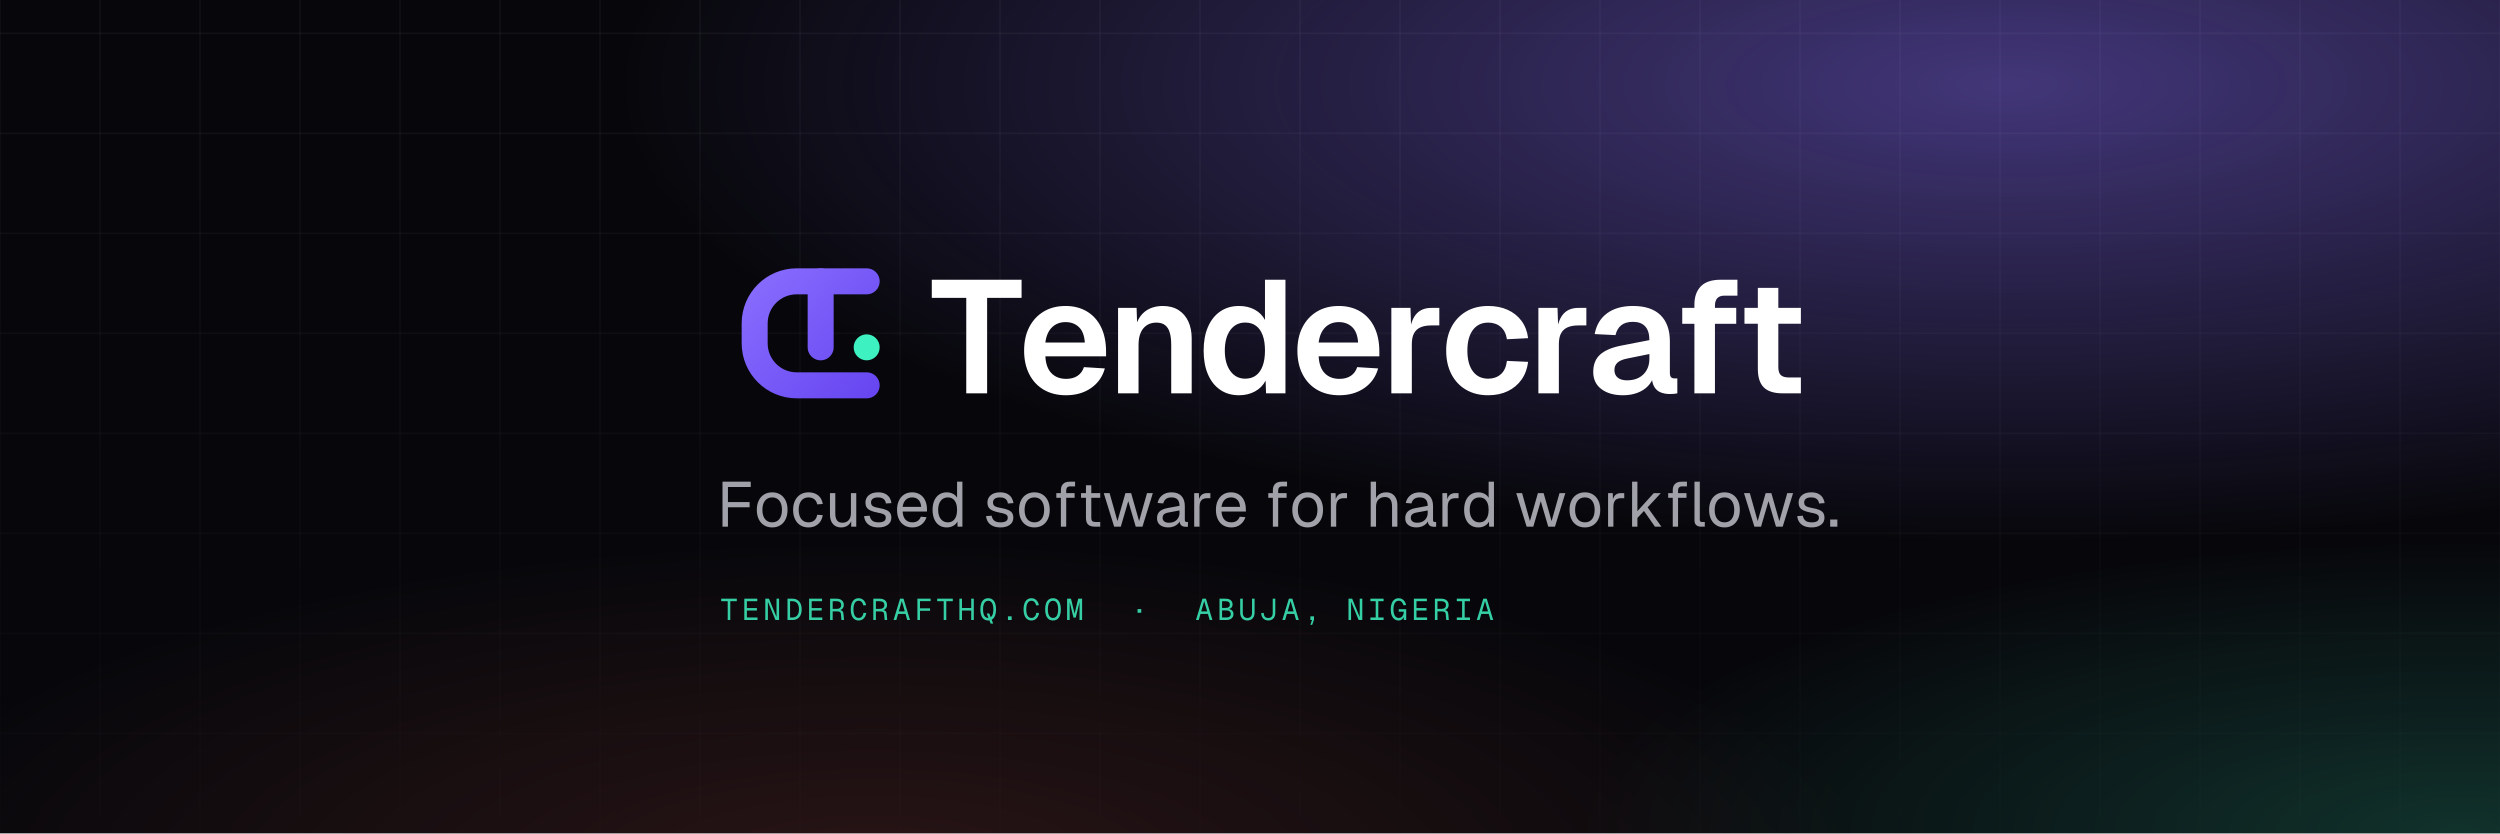
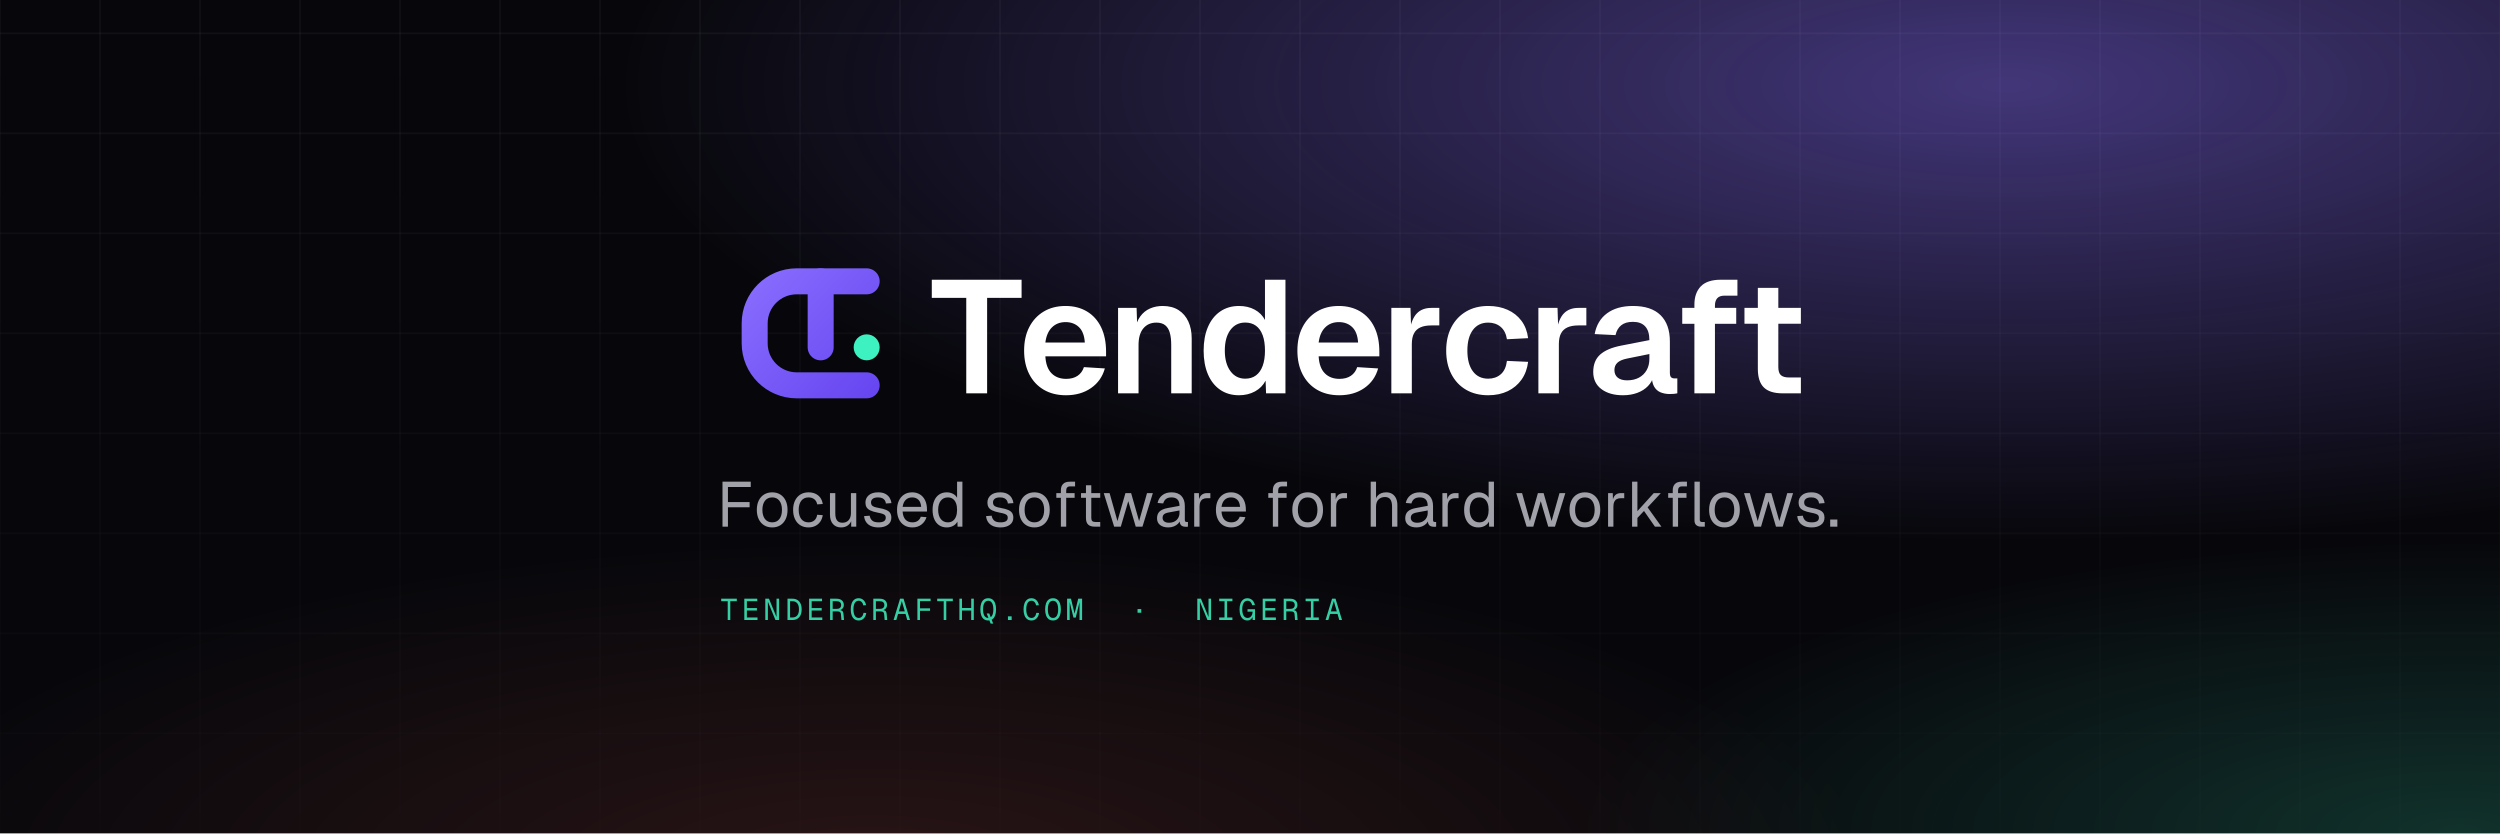
<svg xmlns="http://www.w3.org/2000/svg" viewBox="0 0 1500 500" width="1500" height="500">
  <defs>
    <linearGradient id="v" gradientUnits="userSpaceOnUse" x1="17" y1="17" x2="87" y2="83">
      <stop offset="0" stop-color="#8B70FF" />
      <stop offset="1" stop-color="#6544F0" />
    </linearGradient>
    <radialGradient id="g1" cx="0.8" cy="0.1" r="0.55">
      <stop offset="0" stop-color="#8B70FF" stop-opacity=".45" />
      <stop offset="1" stop-color="#8B70FF" stop-opacity="0" />
    </radialGradient>
    <radialGradient id="g2" cx="0.98" cy="1" r="0.35">
      <stop offset="0" stop-color="#3DF2C0" stop-opacity=".18" />
      <stop offset="1" stop-color="#3DF2C0" stop-opacity="0" />
    </radialGradient>
    <radialGradient id="g3" cx="0.35" cy="1.05" r="0.4">
      <stop offset="0" stop-color="#FF6B57" stop-opacity=".14" />
      <stop offset="1" stop-color="#FF6B57" stop-opacity="0" />
    </radialGradient>
    <linearGradient id="fade" x1="0" y1="0" x2="0" y2="1">
      <stop offset="0" stop-color="#fff" stop-opacity=".9" />
      <stop offset="1" stop-color="#fff" stop-opacity=".15" />
    </linearGradient>
    <mask id="m">
      <rect width="1500" height="500" fill="url(#fade)" />
    </mask>
  </defs>
  <rect width="1500" height="500" fill="#07070B" />
  <g stroke="#FFFFFF" stroke-opacity=".045" stroke-width="1" mask="url(#m)">
    <path d="M0 0V500" />
    <path d="M60 0V500" />
    <path d="M120 0V500" />
    <path d="M180 0V500" />
    <path d="M240 0V500" />
    <path d="M300 0V500" />
    <path d="M360 0V500" />
    <path d="M420 0V500" />
    <path d="M480 0V500" />
    <path d="M540 0V500" />
    <path d="M600 0V500" />
    <path d="M660 0V500" />
    <path d="M720 0V500" />
    <path d="M780 0V500" />
    <path d="M840 0V500" />
    <path d="M900 0V500" />
    <path d="M960 0V500" />
    <path d="M1020 0V500" />
    <path d="M1080 0V500" />
    <path d="M1140 0V500" />
    <path d="M1200 0V500" />
    <path d="M1260 0V500" />
    <path d="M1320 0V500" />
    <path d="M1380 0V500" />
    <path d="M1440 0V500" />
    <path d="M1500 0V500" />
    <path d="M0 20H1500" />
    <path d="M0 80H1500" />
    <path d="M0 140H1500" />
    <path d="M0 200H1500" />
    <path d="M0 260H1500" />
    <path d="M0 320H1500" />
    <path d="M0 380H1500" />
    <path d="M0 440H1500" />
  </g>
  <rect width="1500" height="500" fill="url(#g1)" />
  <rect width="1500" height="500" fill="url(#g2)" />
  <rect width="1500" height="500" fill="url(#g3)" />
  <g transform="translate(424 140) scale(1.2)" fill="none" stroke-linecap="round" stroke-linejoin="round">
    <path d="M80 24H45A21 21 0 0 0 24 45V55A21 21 0 0 0 45 76H80" stroke="url(#v)" stroke-width="13" />
    <path d="M57 24V57" stroke="url(#v)" stroke-width="13" />
    <circle cx="80" cy="57" r="6.5" fill="#3DF2C0" />
  </g>
  <path d="M579.754 236.0V178.707H559.075V167.84H612.951V178.707H592.272V236.0ZM639.562 237.152Q631.901 237.152 626.266 233.85Q620.63 230.547 617.549 224.509Q614.467 218.47 614.467 210.368Q614.467 202.266 617.549 196.275Q620.63 190.285 626.208 186.934Q631.786 183.584 639.331 183.584Q646.647 183.584 652.138 186.858Q657.629 190.131 660.634 196.275Q663.639 202.419 663.639 211.04V213.786H627.216Q627.581 220.563 630.893 223.942Q634.205 227.321 639.715 227.321Q643.824 227.321 646.541 225.488Q649.258 223.654 650.352 220.275L662.909 221.062Q660.855 228.493 654.643 232.822Q648.432 237.152 639.562 237.152ZM627.216 205.53H650.89Q650.506 199.29 647.366 196.275Q644.227 193.261 639.331 193.261Q634.397 193.261 631.181 196.419Q627.965 199.578 627.216 205.53ZM670.838 236.0V184.736H681.955L682.435 199.117L680.938 198.522Q681.744 193.165 684.125 189.891Q686.506 186.618 689.991 185.101Q693.475 183.584 697.603 183.584Q703.267 183.584 707.136 186.061Q711.005 188.538 713.011 192.906Q715.018 197.274 715.018 203.034V236.0H702.73V206.989Q702.73 202.669 701.894 199.683Q701.059 196.698 699.101 195.133Q697.142 193.568 693.84 193.568Q688.906 193.568 686.016 197.015Q683.127 200.461 683.127 206.989V236.0ZM743.414 237.152Q736.867 237.152 732.096 233.869Q727.325 230.586 724.752 224.576Q722.179 218.566 722.179 210.368Q722.179 202.17 724.771 196.16Q727.363 190.15 732.154 186.867Q736.944 183.584 743.414 183.584Q748.771 183.584 752.842 185.802Q756.912 188.019 758.986 191.994V167.84H771.274V236.0H759.638L759.35 228.397Q757.238 232.525 753.014 234.838Q748.79 237.152 743.414 237.152ZM747.12 227.206Q750.941 227.206 753.581 225.248Q756.221 223.29 757.603 219.517Q758.986 215.744 758.986 210.368Q758.986 204.877 757.603 201.133Q756.221 197.389 753.581 195.459Q750.941 193.53 747.12 193.53Q741.514 193.53 738.202 198.032Q734.89 202.534 734.89 210.368Q734.89 218.067 738.221 222.637Q741.552 227.206 747.12 227.206ZM803.53 237.152Q795.869 237.152 790.234 233.85Q784.598 230.547 781.517 224.509Q778.435 218.47 778.435 210.368Q778.435 202.266 781.517 196.275Q784.598 190.285 790.176 186.934Q795.754 183.584 803.299 183.584Q810.615 183.584 816.106 186.858Q821.597 190.131 824.602 196.275Q827.607 202.419 827.607 211.04V213.786H791.184Q791.549 220.563 794.861 223.942Q798.173 227.321 803.683 227.321Q807.792 227.321 810.509 225.488Q813.226 223.654 814.32 220.275L826.877 221.062Q824.823 228.493 818.611 232.822Q812.4 237.152 803.53 237.152ZM791.184 205.53H814.858Q814.474 199.29 811.334 196.275Q808.195 193.261 803.299 193.261Q798.365 193.261 795.149 196.419Q791.933 199.578 791.184 205.53ZM834.806 236.0V184.736H846.288L846.749 198.982L845.751 198.733Q846.903 191.36 850.099 188.048Q853.296 184.736 858.826 184.736H863.587V195.258H858.807Q854.851 195.258 852.269 196.419Q849.687 197.581 848.391 200.029Q847.095 202.477 847.095 206.47V236.0ZM892.925 237.152Q885.283 237.152 879.629 233.85Q873.974 230.547 870.845 224.509Q867.715 218.47 867.715 210.368Q867.715 202.266 870.845 196.275Q873.974 190.285 879.629 186.934Q885.283 183.584 892.925 183.584Q899.434 183.584 904.551 185.878Q909.667 188.173 912.874 192.474Q916.08 196.774 916.867 202.899L904.157 203.552Q903.408 198.656 900.394 196.112Q897.379 193.568 892.925 193.568Q886.992 193.568 883.709 198.013Q880.426 202.458 880.426 210.368Q880.426 218.317 883.709 222.761Q886.992 227.206 892.925 227.206Q897.418 227.206 900.451 224.576Q903.485 221.945 904.157 216.531L916.867 217.107Q916.119 223.232 912.951 227.734Q909.783 232.237 904.666 234.694Q899.549 237.152 892.925 237.152ZM923.03 236.0V184.736H934.512L934.973 198.982L933.975 198.733Q935.127 191.36 938.323 188.048Q941.52 184.736 947.05 184.736H951.811V195.258H947.031Q943.075 195.258 940.493 196.419Q937.911 197.581 936.615 200.029Q935.319 202.477 935.319 206.47V236.0ZM973.738 237.152Q965.75 237.152 960.845 233.466Q955.939 229.779 955.939 223.174Q955.939 216.493 960.067 212.768Q964.195 209.043 972.586 207.392L989.635 204.07Q989.635 198.598 987.13 195.853Q984.624 193.107 979.766 193.107Q975.293 193.107 972.739 195.152Q970.186 197.197 969.303 201.075L956.803 200.442Q958.282 192.358 964.243 187.971Q970.205 183.584 979.766 183.584Q990.711 183.584 996.317 189.085Q1001.923 194.586 1001.923 204.858V223.539Q1001.923 225.574 1002.624 226.313Q1003.325 227.053 1004.765 227.053H1006.397V236.0Q1005.821 236.173 1004.535 236.298Q1003.248 236.422 1001.943 236.422Q998.755 236.422 996.269 235.376Q993.782 234.33 992.4 231.824Q991.018 229.318 991.018 224.902L992.131 225.632Q991.306 229.011 988.79 231.632Q986.275 234.253 982.416 235.702Q978.557 237.152 973.738 237.152ZM976.272 228.205Q980.362 228.205 983.347 226.602Q986.333 224.998 987.984 222.09Q989.635 219.181 989.635 215.302V212.422L976.349 215.11Q972.279 215.917 970.464 217.616Q968.65 219.315 968.65 222.022Q968.65 224.96 970.637 226.582Q972.624 228.205 976.272 228.205ZM1016.641 236.0V182.763Q1016.641 175.806 1020.48 171.823Q1024.318 167.84 1032.428 167.84H1042.455V177.386H1034.727Q1031.751 177.386 1030.359 178.922Q1028.967 180.459 1028.967 183.386V236.0ZM1009.346 194.283V184.737H1041.735V194.283ZM1069.546 236.0Q1061.904 236.0 1058.304 232.467Q1054.704 228.934 1054.704 221.331V172.717H1066.992V220.141Q1066.992 223.75 1068.547 225.113Q1070.103 226.477 1073.309 226.477H1080.528V236.0ZM1046.678 194.259V184.736H1080.528V194.259Z" fill="#FFFFFF" />
  <path d="M433.496 316.0V289.02H450.444V292.212H435.13L436.764 290.54V302.928L435.13 301.256H449.76V304.372H435.13L436.764 302.7V316.0ZM463.326 316.456Q460.552 316.456 458.462 315.164Q456.372 313.872 455.232 311.497Q454.092 309.122 454.092 305.93Q454.092 302.7 455.232 300.344Q456.372 297.988 458.462 296.696Q460.552 295.404 463.326 295.404Q466.1 295.404 468.171 296.696Q470.242 297.988 471.382 300.344Q472.522 302.7 472.522 305.93Q472.522 309.122 471.382 311.497Q470.242 313.872 468.171 315.164Q466.1 316.456 463.326 316.456ZM463.326 313.416Q466.1 313.416 467.639 311.421Q469.178 309.426 469.178 305.93Q469.178 302.434 467.639 300.439Q466.1 298.444 463.326 298.444Q460.552 298.444 458.994 300.439Q457.436 302.434 457.436 305.93Q457.436 309.426 458.994 311.421Q460.552 313.416 463.326 313.416ZM485.1 316.456Q482.288 316.456 480.217 315.164Q478.146 313.872 477.006 311.497Q475.866 309.122 475.866 305.93Q475.866 302.738 477.006 300.382Q478.146 298.026 480.217 296.715Q482.288 295.404 485.1 295.404Q487.418 295.404 489.223 296.221Q491.028 297.038 492.168 298.596Q493.308 300.154 493.65 302.396L490.306 302.624Q489.964 300.61 488.558 299.527Q487.152 298.444 485.1 298.444Q482.326 298.444 480.768 300.439Q479.21 302.434 479.21 305.93Q479.21 309.426 480.768 311.421Q482.326 313.416 485.1 313.416Q487.152 313.416 488.558 312.276Q489.964 311.136 490.306 308.856L493.65 309.084Q493.308 311.326 492.168 312.979Q491.028 314.632 489.223 315.544Q487.418 316.456 485.1 316.456ZM504.594 316.456Q501.592 316.456 499.787 314.423Q497.982 312.39 497.982 308.818V295.86H501.174V307.944Q501.174 310.87 502.219 312.257Q503.264 313.644 505.43 313.644Q507.824 313.644 509.192 312.105Q510.56 310.566 510.56 307.868V295.86H513.752V316.0H510.712V311.022L511.206 311.288Q510.598 313.758 508.888 315.107Q507.178 316.456 504.594 316.456ZM527.166 316.456Q524.392 316.456 522.511 315.582Q520.63 314.708 519.623 313.169Q518.616 311.63 518.464 309.654L521.808 309.426Q522.112 311.25 523.309 312.333Q524.506 313.416 527.166 313.416Q529.218 313.416 530.339 312.751Q531.46 312.086 531.46 310.604Q531.46 309.806 531.099 309.274Q530.738 308.742 529.674 308.343Q528.61 307.944 526.558 307.564Q523.746 307.032 522.15 306.234Q520.554 305.436 519.908 304.296Q519.262 303.156 519.262 301.56Q519.262 298.862 521.257 297.133Q523.252 295.404 526.9 295.404Q529.56 295.404 531.251 296.335Q532.942 297.266 533.816 298.748Q534.69 300.23 534.88 301.864L531.536 302.092Q531.46 301.142 530.966 300.306Q530.472 299.47 529.484 298.957Q528.496 298.444 526.824 298.444Q524.658 298.444 523.632 299.28Q522.606 300.116 522.606 301.408Q522.606 302.396 523.005 303.023Q523.404 303.65 524.411 304.049Q525.418 304.448 527.166 304.752Q530.13 305.246 531.802 306.006Q533.474 306.766 534.139 307.887Q534.804 309.008 534.804 310.604Q534.804 313.378 532.657 314.917Q530.51 316.456 527.166 316.456ZM547.458 316.456Q544.608 316.456 542.537 315.164Q540.466 313.872 539.345 311.497Q538.224 309.122 538.224 305.93Q538.224 302.738 539.345 300.382Q540.466 298.026 542.499 296.715Q544.532 295.404 547.306 295.404Q549.928 295.404 551.942 296.639Q553.956 297.874 555.077 300.23Q556.198 302.586 556.198 305.968V306.918H541.568Q541.758 310.148 543.297 311.782Q544.836 313.416 547.458 313.416Q549.434 313.416 550.707 312.485Q551.98 311.554 552.474 310.034L555.894 310.3Q555.096 312.998 552.873 314.727Q550.65 316.456 547.458 316.456ZM541.568 304.106H552.702Q552.474 301.18 551.011 299.812Q549.548 298.444 547.306 298.444Q544.988 298.444 543.487 299.869Q541.986 301.294 541.568 304.106ZM568.054 316.456Q565.432 316.456 563.513 315.164Q561.594 313.872 560.568 311.516Q559.542 309.16 559.542 305.93Q559.542 302.7 560.568 300.344Q561.594 297.988 563.513 296.696Q565.432 295.404 568.054 295.404Q570.068 295.404 571.74 296.259Q573.412 297.114 574.248 298.672V289.02H577.44V316.0H574.552L574.438 312.96Q573.602 314.594 571.892 315.525Q570.182 316.456 568.054 316.456ZM568.7 313.416Q570.486 313.416 571.721 312.504Q572.956 311.592 573.602 309.901Q574.248 308.21 574.248 305.93Q574.248 303.574 573.602 301.902Q572.956 300.23 571.721 299.337Q570.486 298.444 568.7 298.444Q566.04 298.444 564.463 300.439Q562.886 302.434 562.886 305.93Q562.886 309.388 564.463 311.402Q566.04 313.416 568.7 313.416ZM600.354 316.456Q597.58 316.456 595.699 315.582Q593.818 314.708 592.811 313.169Q591.804 311.63 591.652 309.654L594.996 309.426Q595.3 311.25 596.497 312.333Q597.694 313.416 600.354 313.416Q602.406 313.416 603.527 312.751Q604.648 312.086 604.648 310.604Q604.648 309.806 604.287 309.274Q603.926 308.742 602.862 308.343Q601.798 307.944 599.746 307.564Q596.934 307.032 595.338 306.234Q593.742 305.436 593.096 304.296Q592.45 303.156 592.45 301.56Q592.45 298.862 594.445 297.133Q596.44 295.404 600.088 295.404Q602.748 295.404 604.439 296.335Q606.13 297.266 607.004 298.748Q607.878 300.23 608.068 301.864L604.724 302.092Q604.648 301.142 604.154 300.306Q603.66 299.47 602.672 298.957Q601.684 298.444 600.012 298.444Q597.846 298.444 596.82 299.28Q595.794 300.116 595.794 301.408Q595.794 302.396 596.193 303.023Q596.592 303.65 597.599 304.049Q598.606 304.448 600.354 304.752Q603.318 305.246 604.99 306.006Q606.662 306.766 607.327 307.887Q607.992 309.008 607.992 310.604Q607.992 313.378 605.845 314.917Q603.698 316.456 600.354 316.456ZM620.646 316.456Q617.872 316.456 615.782 315.164Q613.692 313.872 612.552 311.497Q611.412 309.122 611.412 305.93Q611.412 302.7 612.552 300.344Q613.692 297.988 615.782 296.696Q617.872 295.404 620.646 295.404Q623.42 295.404 625.491 296.696Q627.562 297.988 628.702 300.344Q629.842 302.7 629.842 305.93Q629.842 309.122 628.702 311.497Q627.562 313.872 625.491 315.164Q623.42 316.456 620.646 316.456ZM620.646 313.416Q623.42 313.416 624.959 311.421Q626.498 309.426 626.498 305.93Q626.498 302.434 624.959 300.439Q623.42 298.444 620.646 298.444Q617.872 298.444 616.314 300.439Q614.756 302.434 614.756 305.93Q614.756 309.426 616.314 311.421Q617.872 313.416 620.646 313.416ZM636.53 316.0V294.036Q636.53 291.794 637.822 290.407Q639.114 289.02 641.85 289.02H645.042V291.832H642.078Q640.9 291.832 640.311 292.478Q639.722 293.124 639.722 294.264V316.0ZM633.794 298.672V295.86H644.776V298.672ZM656.936 316.0Q654.2 316.0 652.889 314.746Q651.578 313.492 651.578 310.832V291.148H654.77V310.756Q654.77 312.124 655.378 312.656Q655.986 313.188 657.24 313.188H660.128V316.0ZM648.614 298.672V295.86H660.128V298.672ZM668.488 316.0 662.256 295.86H665.752L670.464 312.656L675.252 295.86H678.672L683.46 312.656L688.21 295.86H691.706L685.474 316.0H681.446L676.962 300.686L672.478 316.0ZM701.016 316.456Q697.9 316.456 696.057 315.012Q694.214 313.568 694.214 310.984Q694.214 308.4 695.734 306.918Q697.254 305.436 700.56 304.828L707.704 303.498Q707.704 300.952 706.507 299.698Q705.31 298.444 702.916 298.444Q700.826 298.444 699.61 299.375Q698.394 300.306 697.938 302.054L694.556 301.788Q695.126 298.938 697.311 297.171Q699.496 295.404 702.916 295.404Q706.792 295.404 708.844 297.589Q710.896 299.774 710.896 303.612V311.934Q710.896 312.618 711.143 312.903Q711.39 313.188 711.96 313.188H712.758V316.0Q712.606 316.038 712.264 316.057Q711.922 316.076 711.542 316.076Q710.174 316.076 709.319 315.639Q708.464 315.202 708.084 314.271Q707.704 313.34 707.704 311.82L708.084 311.896Q707.818 313.188 706.792 314.233Q705.766 315.278 704.246 315.867Q702.726 316.456 701.016 316.456ZM701.32 313.644Q703.334 313.644 704.759 312.865Q706.184 312.086 706.944 310.737Q707.704 309.388 707.704 307.716V306.272L701.168 307.488Q699.116 307.868 698.337 308.647Q697.558 309.426 697.558 310.68Q697.558 312.086 698.565 312.865Q699.572 313.644 701.32 313.644ZM716.52 316.0V295.86H719.332L719.484 300.952L719.18 300.838Q719.56 298.254 720.833 297.057Q722.106 295.86 724.234 295.86H726.21V298.9H724.272Q722.752 298.9 721.745 299.451Q720.738 300.002 720.225 301.085Q719.712 302.168 719.712 303.84V316.0ZM738.788 316.456Q735.938 316.456 733.867 315.164Q731.796 313.872 730.675 311.497Q729.554 309.122 729.554 305.93Q729.554 302.738 730.675 300.382Q731.796 298.026 733.829 296.715Q735.862 295.404 738.636 295.404Q741.258 295.404 743.272 296.639Q745.286 297.874 746.407 300.23Q747.528 302.586 747.528 305.968V306.918H732.898Q733.088 310.148 734.627 311.782Q736.166 313.416 738.788 313.416Q740.764 313.416 742.037 312.485Q743.31 311.554 743.804 310.034L747.224 310.3Q746.426 312.998 744.203 314.727Q741.98 316.456 738.788 316.456ZM732.898 304.106H744.032Q743.804 301.18 742.341 299.812Q740.878 298.444 738.636 298.444Q736.318 298.444 734.817 299.869Q733.316 301.294 732.898 304.106ZM763.716 316.0V294.036Q763.716 291.794 765.008 290.407Q766.3 289.02 769.036 289.02H772.228V291.832H769.264Q768.086 291.832 767.497 292.478Q766.908 293.124 766.908 294.264V316.0ZM760.98 298.672V295.86H771.962V298.672ZM784.616 316.456Q781.842 316.456 779.752 315.164Q777.662 313.872 776.522 311.497Q775.382 309.122 775.382 305.93Q775.382 302.7 776.522 300.344Q777.662 297.988 779.752 296.696Q781.842 295.404 784.616 295.404Q787.39 295.404 789.461 296.696Q791.532 297.988 792.672 300.344Q793.812 302.7 793.812 305.93Q793.812 309.122 792.672 311.497Q791.532 313.872 789.461 315.164Q787.39 316.456 784.616 316.456ZM784.616 313.416Q787.39 313.416 788.929 311.421Q790.468 309.426 790.468 305.93Q790.468 302.434 788.929 300.439Q787.39 298.444 784.616 298.444Q781.842 298.444 780.284 300.439Q778.726 302.434 778.726 305.93Q778.726 309.426 780.284 311.421Q781.842 313.416 784.616 313.416ZM798.524 316.0V295.86H801.336L801.488 300.952L801.184 300.838Q801.564 298.254 802.837 297.057Q804.11 295.86 806.238 295.86H808.214V298.9H806.276Q804.756 298.9 803.749 299.451Q802.742 300.002 802.229 301.085Q801.716 302.168 801.716 303.84V316.0ZM822.426 316.0V289.02H825.618V300.306L825.238 300.23Q825.618 298.558 826.53 297.494Q827.442 296.43 828.772 295.917Q830.102 295.404 831.698 295.404Q833.864 295.404 835.365 296.373Q836.866 297.342 837.645 299.071Q838.424 300.8 838.424 303.042V316.0H835.232V303.954Q835.232 301.028 834.187 299.622Q833.142 298.216 831.014 298.216Q828.582 298.216 827.1 299.698Q825.618 301.18 825.618 303.992V316.0ZM849.938 316.456Q846.822 316.456 844.979 315.012Q843.136 313.568 843.136 310.984Q843.136 308.4 844.656 306.918Q846.176 305.436 849.482 304.828L856.626 303.498Q856.626 300.952 855.429 299.698Q854.232 298.444 851.838 298.444Q849.748 298.444 848.532 299.375Q847.316 300.306 846.86 302.054L843.478 301.788Q844.048 298.938 846.233 297.171Q848.418 295.404 851.838 295.404Q855.714 295.404 857.766 297.589Q859.818 299.774 859.818 303.612V311.934Q859.818 312.618 860.065 312.903Q860.312 313.188 860.882 313.188H861.68V316.0Q861.528 316.038 861.186 316.057Q860.844 316.076 860.464 316.076Q859.096 316.076 858.241 315.639Q857.386 315.202 857.006 314.271Q856.626 313.34 856.626 311.82L857.006 311.896Q856.74 313.188 855.714 314.233Q854.688 315.278 853.168 315.867Q851.648 316.456 849.938 316.456ZM850.242 313.644Q852.256 313.644 853.681 312.865Q855.106 312.086 855.866 310.737Q856.626 309.388 856.626 307.716V306.272L850.09 307.488Q848.038 307.868 847.259 308.647Q846.48 309.426 846.48 310.68Q846.48 312.086 847.487 312.865Q848.494 313.644 850.242 313.644ZM865.442 316.0V295.86H868.254L868.406 300.952L868.102 300.838Q868.482 298.254 869.755 297.057Q871.028 295.86 873.156 295.86H875.132V298.9H873.194Q871.674 298.9 870.667 299.451Q869.66 300.002 869.147 301.085Q868.634 302.168 868.634 303.84V316.0ZM886.988 316.456Q884.366 316.456 882.447 315.164Q880.528 313.872 879.502 311.516Q878.476 309.16 878.476 305.93Q878.476 302.7 879.502 300.344Q880.528 297.988 882.447 296.696Q884.366 295.404 886.988 295.404Q889.002 295.404 890.674 296.259Q892.346 297.114 893.182 298.672V289.02H896.374V316.0H893.486L893.372 312.96Q892.536 314.594 890.826 315.525Q889.116 316.456 886.988 316.456ZM887.634 313.416Q889.42 313.416 890.655 312.504Q891.89 311.592 892.536 309.901Q893.182 308.21 893.182 305.93Q893.182 303.574 892.536 301.902Q891.89 300.23 890.655 299.337Q889.42 298.444 887.634 298.444Q884.974 298.444 883.397 300.439Q881.82 302.434 881.82 305.93Q881.82 309.388 883.397 311.402Q884.974 313.416 887.634 313.416ZM915.982 316.0 909.75 295.86H913.246L917.958 312.656L922.746 295.86H926.166L930.954 312.656L935.704 295.86H939.2L932.968 316.0H928.94L924.456 300.686L919.972 316.0ZM950.942 316.456Q948.168 316.456 946.078 315.164Q943.988 313.872 942.848 311.497Q941.708 309.122 941.708 305.93Q941.708 302.7 942.848 300.344Q943.988 297.988 946.078 296.696Q948.168 295.404 950.942 295.404Q953.716 295.404 955.787 296.696Q957.858 297.988 958.998 300.344Q960.138 302.7 960.138 305.93Q960.138 309.122 958.998 311.497Q957.858 313.872 955.787 315.164Q953.716 316.456 950.942 316.456ZM950.942 313.416Q953.716 313.416 955.255 311.421Q956.794 309.426 956.794 305.93Q956.794 302.434 955.255 300.439Q953.716 298.444 950.942 298.444Q948.168 298.444 946.61 300.439Q945.052 302.434 945.052 305.93Q945.052 309.426 946.61 311.421Q948.168 313.416 950.942 313.416ZM964.85 316.0V295.86H967.662L967.814 300.952L967.51 300.838Q967.89 298.254 969.163 297.057Q970.436 295.86 972.564 295.86H974.54V298.9H972.602Q971.082 298.9 970.075 299.451Q969.068 300.002 968.555 301.085Q968.042 302.168 968.042 303.84V316.0ZM979.252 316.0V289.02H982.444V306.69L992.248 295.86H996.504L988.562 304.41L996.846 316.0H992.97L986.396 306.576L982.444 310.756V316.0ZM1003.648 316.0V294.036Q1003.648 291.794 1004.94 290.407Q1006.232 289.02 1008.968 289.02H1012.16V291.832H1009.196Q1008.018 291.832 1007.429 292.478Q1006.84 293.124 1006.84 294.264V316.0ZM1000.912 298.672V295.86H1011.894V298.672ZM1020.634 316.0Q1018.886 316.0 1017.784 315.088Q1016.682 314.176 1016.682 312.2V289.02H1019.874V311.934Q1019.874 312.542 1020.197 312.865Q1020.52 313.188 1021.128 313.188H1022.876V316.0ZM1034.694 316.456Q1031.92 316.456 1029.83 315.164Q1027.74 313.872 1026.6 311.497Q1025.46 309.122 1025.46 305.93Q1025.46 302.7 1026.6 300.344Q1027.74 297.988 1029.83 296.696Q1031.92 295.404 1034.694 295.404Q1037.468 295.404 1039.539 296.696Q1041.61 297.988 1042.75 300.344Q1043.89 302.7 1043.89 305.93Q1043.89 309.122 1042.75 311.497Q1041.61 313.872 1039.539 315.164Q1037.468 316.456 1034.694 316.456ZM1034.694 313.416Q1037.468 313.416 1039.007 311.421Q1040.546 309.426 1040.546 305.93Q1040.546 302.434 1039.007 300.439Q1037.468 298.444 1034.694 298.444Q1031.92 298.444 1030.362 300.439Q1028.804 302.434 1028.804 305.93Q1028.804 309.426 1030.362 311.421Q1031.92 313.416 1034.694 313.416ZM1052.63 316.0 1046.398 295.86H1049.894L1054.606 312.656L1059.394 295.86H1062.814L1067.602 312.656L1072.352 295.86H1075.848L1069.616 316.0H1065.588L1061.104 300.686L1056.62 316.0ZM1087.058 316.456Q1084.284 316.456 1082.403 315.582Q1080.522 314.708 1079.515 313.169Q1078.508 311.63 1078.356 309.654L1081.7 309.426Q1082.004 311.25 1083.201 312.333Q1084.398 313.416 1087.058 313.416Q1089.11 313.416 1090.231 312.751Q1091.352 312.086 1091.352 310.604Q1091.352 309.806 1090.991 309.274Q1090.63 308.742 1089.566 308.343Q1088.502 307.944 1086.45 307.564Q1083.638 307.032 1082.042 306.234Q1080.446 305.436 1079.8 304.296Q1079.154 303.156 1079.154 301.56Q1079.154 298.862 1081.149 297.133Q1083.144 295.404 1086.792 295.404Q1089.452 295.404 1091.143 296.335Q1092.834 297.266 1093.708 298.748Q1094.582 300.23 1094.772 301.864L1091.428 302.092Q1091.352 301.142 1090.858 300.306Q1090.364 299.47 1089.376 298.957Q1088.388 298.444 1086.716 298.444Q1084.55 298.444 1083.524 299.28Q1082.498 300.116 1082.498 301.408Q1082.498 302.396 1082.897 303.023Q1083.296 303.65 1084.303 304.049Q1085.31 304.448 1087.058 304.752Q1090.022 305.246 1091.694 306.006Q1093.366 306.766 1094.031 307.887Q1094.696 309.008 1094.696 310.604Q1094.696 313.378 1092.549 314.917Q1090.402 316.456 1087.058 316.456ZM1098.116 316.0V311.706H1102.41V316.0Z" fill="#A1A1AA" />
-   <path d="M436.626 372.0V360.732H432.72V359.22H442.08V360.732H438.174V372.0ZM446.58 372.0V359.22H454.356V360.732H448.128V364.854H454.14V366.33H448.128V370.488H454.5V372.0ZM459.18 372.0V359.22H461.376L466.182 370.902L465.912 370.956V359.22H467.46V372.0H465.264L460.458 360.318L460.728 360.246V372.0ZM472.5 372.0V359.22H475.524Q477.18 359.22 478.413 359.967Q479.646 360.714 480.321 362.145Q480.996 363.576 480.996 365.628Q480.996 367.68 480.321 369.102Q479.646 370.524 478.413 371.262Q477.18 372.0 475.524 372.0ZM474.048 370.488H475.434Q477.306 370.488 478.341 369.273Q479.376 368.058 479.376 365.628Q479.376 363.198 478.341 361.965Q477.306 360.732 475.434 360.732H474.048ZM485.46 372.0V359.22H493.236V360.732H487.008V364.854H493.02V366.33H487.008V370.488H493.38V372.0ZM498.06 372.0V359.22H501.948Q503.964 359.22 505.134 360.237Q506.304 361.254 506.304 363.036Q506.304 363.936 505.89 364.629Q505.476 365.322 504.828 365.718Q504.18 366.114 503.496 366.168L503.424 365.952Q504.702 366.024 505.341 366.564Q505.98 367.104 506.088 368.328L506.412 372.0H504.864L504.558 368.526Q504.504 367.932 504.279 367.563Q504.054 367.194 503.577 367.023Q503.1 366.852 502.272 366.852H499.608V372.0ZM499.608 365.34H501.948Q503.28 365.34 503.982 364.737Q504.684 364.134 504.684 363.036Q504.684 361.92 503.982 361.326Q503.28 360.732 501.948 360.732H499.608ZM515.196 372.288Q513.666 372.288 512.604 371.478Q511.542 370.668 510.993 369.174Q510.444 367.68 510.444 365.628Q510.444 363.558 510.993 362.064Q511.542 360.57 512.604 359.751Q513.666 358.932 515.196 358.932Q516.888 358.932 518.076 360.039Q519.264 361.146 519.66 363.126L518.004 363.234Q517.698 361.848 516.951 361.146Q516.204 360.444 515.196 360.444Q514.17 360.444 513.477 361.047Q512.784 361.65 512.424 362.811Q512.064 363.972 512.064 365.628Q512.064 367.266 512.424 368.418Q512.784 369.57 513.477 370.173Q514.17 370.776 515.196 370.776Q516.312 370.776 517.086 370.002Q517.86 369.228 518.13 367.698L519.768 367.788Q519.426 369.894 518.22 371.091Q517.014 372.288 515.196 372.288ZM523.98 372.0V359.22H527.868Q529.884 359.22 531.054 360.237Q532.224 361.254 532.224 363.036Q532.224 363.936 531.81 364.629Q531.396 365.322 530.748 365.718Q530.1 366.114 529.416 366.168L529.344 365.952Q530.622 366.024 531.261 366.564Q531.9 367.104 532.008 368.328L532.332 372.0H530.784L530.478 368.526Q530.424 367.932 530.199 367.563Q529.974 367.194 529.497 367.023Q529.02 366.852 528.192 366.852H525.528V372.0ZM525.528 365.34H527.868Q529.2 365.34 529.902 364.737Q530.604 364.134 530.604 363.036Q530.604 361.92 529.902 361.326Q529.2 360.732 527.868 360.732H525.528ZM536.148 372.0 540.036 359.22H542.124L546.012 372.0H544.356L541.08 360.624L537.804 372.0ZM538.11 368.364 538.65 366.852H543.51L544.05 368.364ZM550.44 372.0V359.22H558.36V360.696H551.268L551.988 359.958V365.016H558.036V366.492H551.988V372.0ZM566.226 372.0V360.732H562.32V359.22H571.68V360.732H567.774V372.0ZM575.64 372.0V359.22H577.188V365.43L576.396 364.818H583.524L582.732 365.43V359.22H584.28V372.0H582.732V365.718L583.524 366.33H576.396L577.188 365.718V372.0ZM594.36 374.142 592.02 368.076H593.568L595.908 374.142ZM592.92 372.288Q591.408 372.288 590.355 371.514Q589.302 370.74 588.753 369.246Q588.204 367.752 588.204 365.628Q588.204 363.468 588.753 361.974Q589.302 360.48 590.355 359.706Q591.408 358.932 592.92 358.932Q594.432 358.932 595.485 359.706Q596.538 360.48 597.087 361.974Q597.636 363.468 597.636 365.628Q597.636 367.752 597.087 369.246Q596.538 370.74 595.485 371.514Q594.432 372.288 592.92 372.288ZM592.92 370.776Q593.658 370.776 594.234 370.443Q594.81 370.11 595.206 369.453Q595.602 368.796 595.809 367.842Q596.016 366.888 596.016 365.628Q596.016 363.954 595.656 362.793Q595.296 361.632 594.603 361.038Q593.91 360.444 592.92 360.444Q591.93 360.444 591.237 361.038Q590.544 361.632 590.184 362.793Q589.824 363.954 589.824 365.628Q589.824 367.302 590.184 368.454Q590.544 369.606 591.237 370.191Q591.93 370.776 592.92 370.776ZM604.764 372.0V369.804H606.996V372.0ZM618.876 372.288Q617.346 372.288 616.284 371.478Q615.222 370.668 614.673 369.174Q614.124 367.68 614.124 365.628Q614.124 363.558 614.673 362.064Q615.222 360.57 616.284 359.751Q617.346 358.932 618.876 358.932Q620.568 358.932 621.756 360.039Q622.944 361.146 623.34 363.126L621.684 363.234Q621.378 361.848 620.631 361.146Q619.884 360.444 618.876 360.444Q617.85 360.444 617.157 361.047Q616.464 361.65 616.104 362.811Q615.744 363.972 615.744 365.628Q615.744 367.266 616.104 368.418Q616.464 369.57 617.157 370.173Q617.85 370.776 618.876 370.776Q619.992 370.776 620.766 370.002Q621.54 369.228 621.81 367.698L623.448 367.788Q623.106 369.894 621.9 371.091Q620.694 372.288 618.876 372.288ZM631.8 372.288Q630.288 372.288 629.235 371.514Q628.182 370.74 627.633 369.246Q627.084 367.752 627.084 365.628Q627.084 363.468 627.633 361.974Q628.182 360.48 629.235 359.706Q630.288 358.932 631.8 358.932Q633.312 358.932 634.365 359.706Q635.418 360.48 635.967 361.974Q636.516 363.468 636.516 365.628Q636.516 367.752 635.967 369.246Q635.418 370.74 634.365 371.514Q633.312 372.288 631.8 372.288ZM631.8 370.776Q632.79 370.776 633.483 370.191Q634.176 369.606 634.536 368.454Q634.896 367.302 634.896 365.628Q634.896 363.954 634.536 362.793Q634.176 361.632 633.483 361.038Q632.79 360.444 631.8 360.444Q630.81 360.444 630.117 361.038Q629.424 361.632 629.064 362.793Q628.704 363.954 628.704 365.628Q628.704 367.302 629.064 368.454Q629.424 369.606 630.117 370.191Q630.81 370.776 631.8 370.776ZM644.076 370.56 641.664 360.66H641.808V372.0H640.26V359.22H642.6L645.12 369.732H644.4L646.92 359.22H649.26V372.0H647.712V360.66H647.856L645.444 370.56ZM682.524 367.626V365.43H684.756V367.626ZM717.588 372.0 721.476 359.22H723.564L727.452 372.0H725.796L722.52 360.624L719.244 372.0ZM719.55 368.364 720.09 366.852H724.95L725.49 368.364ZM731.7 372.0V359.22H735.3Q737.406 359.22 738.477 360.156Q739.548 361.092 739.548 362.712Q739.548 363.504 739.17 364.134Q738.792 364.764 738.108 365.124Q737.424 365.484 736.524 365.484V365.376Q737.64 365.376 738.441 365.754Q739.242 366.132 739.665 366.816Q740.088 367.5 740.088 368.436Q740.088 370.092 738.936 371.046Q737.784 372.0 735.75 372.0ZM733.248 370.488H735.768Q737.154 370.488 737.811 369.948Q738.468 369.408 738.468 368.436Q738.468 367.41 737.784 366.834Q737.1 366.258 735.768 366.258H733.248ZM733.248 364.746H735.372Q736.704 364.746 737.316 364.224Q737.928 363.702 737.928 362.748Q737.928 361.776 737.316 361.254Q736.704 360.732 735.372 360.732H733.248ZM748.44 372.288Q746.424 372.288 745.272 371.01Q744.12 369.732 744.12 367.536V359.22H745.668V367.536Q745.668 369.12 746.379 369.948Q747.09 370.776 748.44 370.776Q749.79 370.776 750.501 369.948Q751.212 369.12 751.212 367.536V359.22H752.76V367.536Q752.76 369.732 751.608 371.01Q750.456 372.288 748.44 372.288ZM760.95 372.288Q759.69 372.288 758.754 371.748Q757.818 371.208 757.287 370.209Q756.756 369.21 756.72 367.86L758.232 367.716Q758.286 369.264 758.952 370.02Q759.618 370.776 760.95 370.776Q762.282 370.776 762.957 370.011Q763.632 369.246 763.632 367.716V359.22H765.18V367.716Q765.18 369.84 764.046 371.064Q762.912 372.288 760.95 372.288ZM769.428 372.0 773.316 359.22H775.404L779.292 372.0H777.636L774.36 360.624L771.084 372.0ZM771.39 368.364 771.93 366.852H776.79L777.33 368.364ZM786.24 374.916 787.212 372.0H786.24V369.804H788.4V371.82L787.32 374.916ZM809.1 372.0V359.22H811.296L816.102 370.902L815.832 370.956V359.22H817.38V372.0H815.184L810.378 360.318L810.648 360.246V372.0ZM822.24 372.0V370.488H825.426V360.732H822.24V359.22H830.16V360.732H826.974V370.488H830.16V372.0ZM839.124 372.288Q837.774 372.288 836.721 371.541Q835.668 370.794 835.056 369.309Q834.444 367.824 834.444 365.628Q834.444 363.558 835.011 362.064Q835.578 360.57 836.64 359.751Q837.702 358.932 839.196 358.932Q840.366 358.932 841.275 359.454Q842.184 359.976 842.796 360.903Q843.408 361.83 843.678 363.036L842.058 363.144Q841.752 361.956 841.041 361.2Q840.33 360.444 839.196 360.444Q838.206 360.444 837.504 361.047Q836.802 361.65 836.433 362.811Q836.064 363.972 836.064 365.628Q836.064 367.266 836.442 368.418Q836.82 369.57 837.531 370.173Q838.242 370.776 839.268 370.776Q840.186 370.776 840.843 370.299Q841.5 369.822 841.878 368.967Q842.256 368.112 842.292 367.014H839.232V365.538H843.732V372.0H842.292L842.22 368.976L842.652 369.12Q842.4 370.038 841.959 370.758Q841.518 371.478 840.825 371.883Q840.132 372.288 839.124 372.288ZM848.34 372.0V359.22H856.116V360.732H849.888V364.854H855.9V366.33H849.888V370.488H856.26V372.0ZM860.94 372.0V359.22H864.828Q866.844 359.22 868.014 360.237Q869.184 361.254 869.184 363.036Q869.184 363.936 868.77 364.629Q868.356 365.322 867.708 365.718Q867.06 366.114 866.376 366.168L866.304 365.952Q867.582 366.024 868.221 366.564Q868.86 367.104 868.968 368.328L869.292 372.0H867.744L867.438 368.526Q867.384 367.932 867.159 367.563Q866.934 367.194 866.457 367.023Q865.98 366.852 865.152 366.852H862.488V372.0ZM862.488 365.34H864.828Q866.16 365.34 866.862 364.737Q867.564 364.134 867.564 363.036Q867.564 361.92 866.862 361.326Q866.16 360.732 864.828 360.732H862.488ZM874.08 372.0V370.488H877.266V360.732H874.08V359.22H882V360.732H878.814V370.488H882V372.0ZM886.068 372.0 889.956 359.22H892.044L895.932 372.0H894.276L891 360.624L887.724 372.0ZM888.03 368.364 888.57 366.852H893.43L893.97 368.364Z" fill="#3DF2C0" fill-opacity=".85" />
+   <path d="M436.626 372.0V360.732H432.72V359.22H442.08V360.732H438.174V372.0ZM446.58 372.0V359.22H454.356V360.732H448.128V364.854H454.14V366.33H448.128V370.488H454.5V372.0ZM459.18 372.0V359.22H461.376L466.182 370.902L465.912 370.956V359.22H467.46V372.0H465.264L460.458 360.318L460.728 360.246V372.0ZM472.5 372.0V359.22H475.524Q477.18 359.22 478.413 359.967Q479.646 360.714 480.321 362.145Q480.996 363.576 480.996 365.628Q480.996 367.68 480.321 369.102Q479.646 370.524 478.413 371.262Q477.18 372.0 475.524 372.0ZM474.048 370.488H475.434Q477.306 370.488 478.341 369.273Q479.376 368.058 479.376 365.628Q479.376 363.198 478.341 361.965Q477.306 360.732 475.434 360.732H474.048ZM485.46 372.0V359.22H493.236V360.732H487.008V364.854H493.02V366.33H487.008V370.488H493.38V372.0ZM498.06 372.0V359.22H501.948Q503.964 359.22 505.134 360.237Q506.304 361.254 506.304 363.036Q506.304 363.936 505.89 364.629Q505.476 365.322 504.828 365.718Q504.18 366.114 503.496 366.168L503.424 365.952Q504.702 366.024 505.341 366.564Q505.98 367.104 506.088 368.328L506.412 372.0H504.864L504.558 368.526Q504.504 367.932 504.279 367.563Q504.054 367.194 503.577 367.023Q503.1 366.852 502.272 366.852H499.608V372.0ZM499.608 365.34H501.948Q503.28 365.34 503.982 364.737Q504.684 364.134 504.684 363.036Q504.684 361.92 503.982 361.326Q503.28 360.732 501.948 360.732H499.608ZM515.196 372.288Q513.666 372.288 512.604 371.478Q511.542 370.668 510.993 369.174Q510.444 367.68 510.444 365.628Q510.444 363.558 510.993 362.064Q511.542 360.57 512.604 359.751Q513.666 358.932 515.196 358.932Q516.888 358.932 518.076 360.039Q519.264 361.146 519.66 363.126L518.004 363.234Q517.698 361.848 516.951 361.146Q516.204 360.444 515.196 360.444Q514.17 360.444 513.477 361.047Q512.784 361.65 512.424 362.811Q512.064 363.972 512.064 365.628Q512.064 367.266 512.424 368.418Q512.784 369.57 513.477 370.173Q514.17 370.776 515.196 370.776Q516.312 370.776 517.086 370.002Q517.86 369.228 518.13 367.698L519.768 367.788Q519.426 369.894 518.22 371.091Q517.014 372.288 515.196 372.288ZM523.98 372.0V359.22H527.868Q529.884 359.22 531.054 360.237Q532.224 361.254 532.224 363.036Q532.224 363.936 531.81 364.629Q531.396 365.322 530.748 365.718Q530.1 366.114 529.416 366.168L529.344 365.952Q530.622 366.024 531.261 366.564Q531.9 367.104 532.008 368.328L532.332 372.0H530.784L530.478 368.526Q530.424 367.932 530.199 367.563Q529.974 367.194 529.497 367.023Q529.02 366.852 528.192 366.852H525.528V372.0ZM525.528 365.34H527.868Q529.2 365.34 529.902 364.737Q530.604 364.134 530.604 363.036Q530.604 361.92 529.902 361.326Q529.2 360.732 527.868 360.732H525.528ZM536.148 372.0 540.036 359.22H542.124L546.012 372.0H544.356L541.08 360.624L537.804 372.0ZM538.11 368.364 538.65 366.852H543.51L544.05 368.364ZM550.44 372.0V359.22H558.36V360.696H551.268L551.988 359.958V365.016H558.036V366.492H551.988V372.0ZM566.226 372.0V360.732H562.32V359.22H571.68V360.732H567.774V372.0ZM575.64 372.0V359.22H577.188V365.43L576.396 364.818H583.524L582.732 365.43V359.22H584.28V372.0H582.732V365.718L583.524 366.33H576.396L577.188 365.718V372.0ZM594.36 374.142 592.02 368.076H593.568L595.908 374.142ZM592.92 372.288Q591.408 372.288 590.355 371.514Q589.302 370.74 588.753 369.246Q588.204 367.752 588.204 365.628Q588.204 363.468 588.753 361.974Q589.302 360.48 590.355 359.706Q591.408 358.932 592.92 358.932Q594.432 358.932 595.485 359.706Q596.538 360.48 597.087 361.974Q597.636 363.468 597.636 365.628Q597.636 367.752 597.087 369.246Q596.538 370.74 595.485 371.514Q594.432 372.288 592.92 372.288ZM592.92 370.776Q593.658 370.776 594.234 370.443Q594.81 370.11 595.206 369.453Q595.602 368.796 595.809 367.842Q596.016 366.888 596.016 365.628Q596.016 363.954 595.656 362.793Q595.296 361.632 594.603 361.038Q593.91 360.444 592.92 360.444Q591.93 360.444 591.237 361.038Q590.544 361.632 590.184 362.793Q589.824 363.954 589.824 365.628Q589.824 367.302 590.184 368.454Q590.544 369.606 591.237 370.191Q591.93 370.776 592.92 370.776ZM604.764 372.0V369.804H606.996V372.0ZM618.876 372.288Q617.346 372.288 616.284 371.478Q615.222 370.668 614.673 369.174Q614.124 367.68 614.124 365.628Q614.124 363.558 614.673 362.064Q615.222 360.57 616.284 359.751Q617.346 358.932 618.876 358.932Q620.568 358.932 621.756 360.039Q622.944 361.146 623.34 363.126L621.684 363.234Q621.378 361.848 620.631 361.146Q619.884 360.444 618.876 360.444Q617.85 360.444 617.157 361.047Q616.464 361.65 616.104 362.811Q615.744 363.972 615.744 365.628Q615.744 367.266 616.104 368.418Q616.464 369.57 617.157 370.173Q617.85 370.776 618.876 370.776Q619.992 370.776 620.766 370.002Q621.54 369.228 621.81 367.698L623.448 367.788Q623.106 369.894 621.9 371.091Q620.694 372.288 618.876 372.288ZM631.8 372.288Q630.288 372.288 629.235 371.514Q628.182 370.74 627.633 369.246Q627.084 367.752 627.084 365.628Q627.084 363.468 627.633 361.974Q628.182 360.48 629.235 359.706Q630.288 358.932 631.8 358.932Q633.312 358.932 634.365 359.706Q635.418 360.48 635.967 361.974Q636.516 363.468 636.516 365.628Q636.516 367.752 635.967 369.246Q635.418 370.74 634.365 371.514Q633.312 372.288 631.8 372.288ZM631.8 370.776Q632.79 370.776 633.483 370.191Q634.176 369.606 634.536 368.454Q634.896 367.302 634.896 365.628Q634.896 363.954 634.536 362.793Q634.176 361.632 633.483 361.038Q632.79 360.444 631.8 360.444Q630.81 360.444 630.117 361.038Q629.424 361.632 629.064 362.793Q628.704 363.954 628.704 365.628Q628.704 367.302 629.064 368.454Q629.424 369.606 630.117 370.191Q630.81 370.776 631.8 370.776ZM644.076 370.56 641.664 360.66H641.808V372.0H640.26V359.22H642.6L645.12 369.732H644.4L646.92 359.22H649.26V372.0H647.712V360.66H647.856L645.444 370.56ZM682.524 367.626V365.43H684.756V367.626ZM718.38 372.0V359.22H720.576L725.382 370.902L725.112 370.956V359.22H726.66V372.0H724.464L719.658 360.318L719.928 360.246V372.0ZM731.52 372.0V370.488H734.706V360.732H731.52V359.22H739.44V360.732H736.254V370.488H739.44V372.0ZM748.404 372.288Q747.054 372.288 746.001 371.541Q744.948 370.794 744.336 369.309Q743.724 367.824 743.724 365.628Q743.724 363.558 744.291 362.064Q744.858 360.57 745.92 359.751Q746.982 358.932 748.476 358.932Q749.646 358.932 750.555 359.454Q751.464 359.976 752.076 360.903Q752.688 361.83 752.958 363.036L751.338 363.144Q751.032 361.956 750.321 361.2Q749.61 360.444 748.476 360.444Q747.486 360.444 746.784 361.047Q746.082 361.65 745.713 362.811Q745.344 363.972 745.344 365.628Q745.344 367.266 745.722 368.418Q746.1 369.57 746.811 370.173Q747.522 370.776 748.548 370.776Q749.466 370.776 750.123 370.299Q750.78 369.822 751.158 368.967Q751.536 368.112 751.572 367.014H748.512V365.538H753.012V372.0H751.572L751.5 368.976L751.932 369.12Q751.68 370.038 751.239 370.758Q750.798 371.478 750.105 371.883Q749.412 372.288 748.404 372.288ZM757.62 372.0V359.22H765.396V360.732H759.168V364.854H765.18V366.33H759.168V370.488H765.54V372.0ZM770.22 372.0V359.22H774.108Q776.124 359.22 777.294 360.237Q778.464 361.254 778.464 363.036Q778.464 363.936 778.05 364.629Q777.636 365.322 776.988 365.718Q776.34 366.114 775.656 366.168L775.584 365.952Q776.862 366.024 777.501 366.564Q778.14 367.104 778.248 368.328L778.572 372.0H777.024L776.718 368.526Q776.664 367.932 776.439 367.563Q776.214 367.194 775.737 367.023Q775.26 366.852 774.432 366.852H771.768V372.0ZM771.768 365.34H774.108Q775.44 365.34 776.142 364.737Q776.844 364.134 776.844 363.036Q776.844 361.92 776.142 361.326Q775.44 360.732 774.108 360.732H771.768ZM783.36 372.0V370.488H786.546V360.732H783.36V359.22H791.28V360.732H788.094V370.488H791.28V372.0ZM795.348 372.0 799.236 359.22H801.324L805.212 372.0H803.556L800.28 360.624L797.004 372.0ZM797.31 368.364 797.85 366.852H802.71L803.25 368.364Z" fill="#3DF2C0" fill-opacity=".85" />
</svg>
